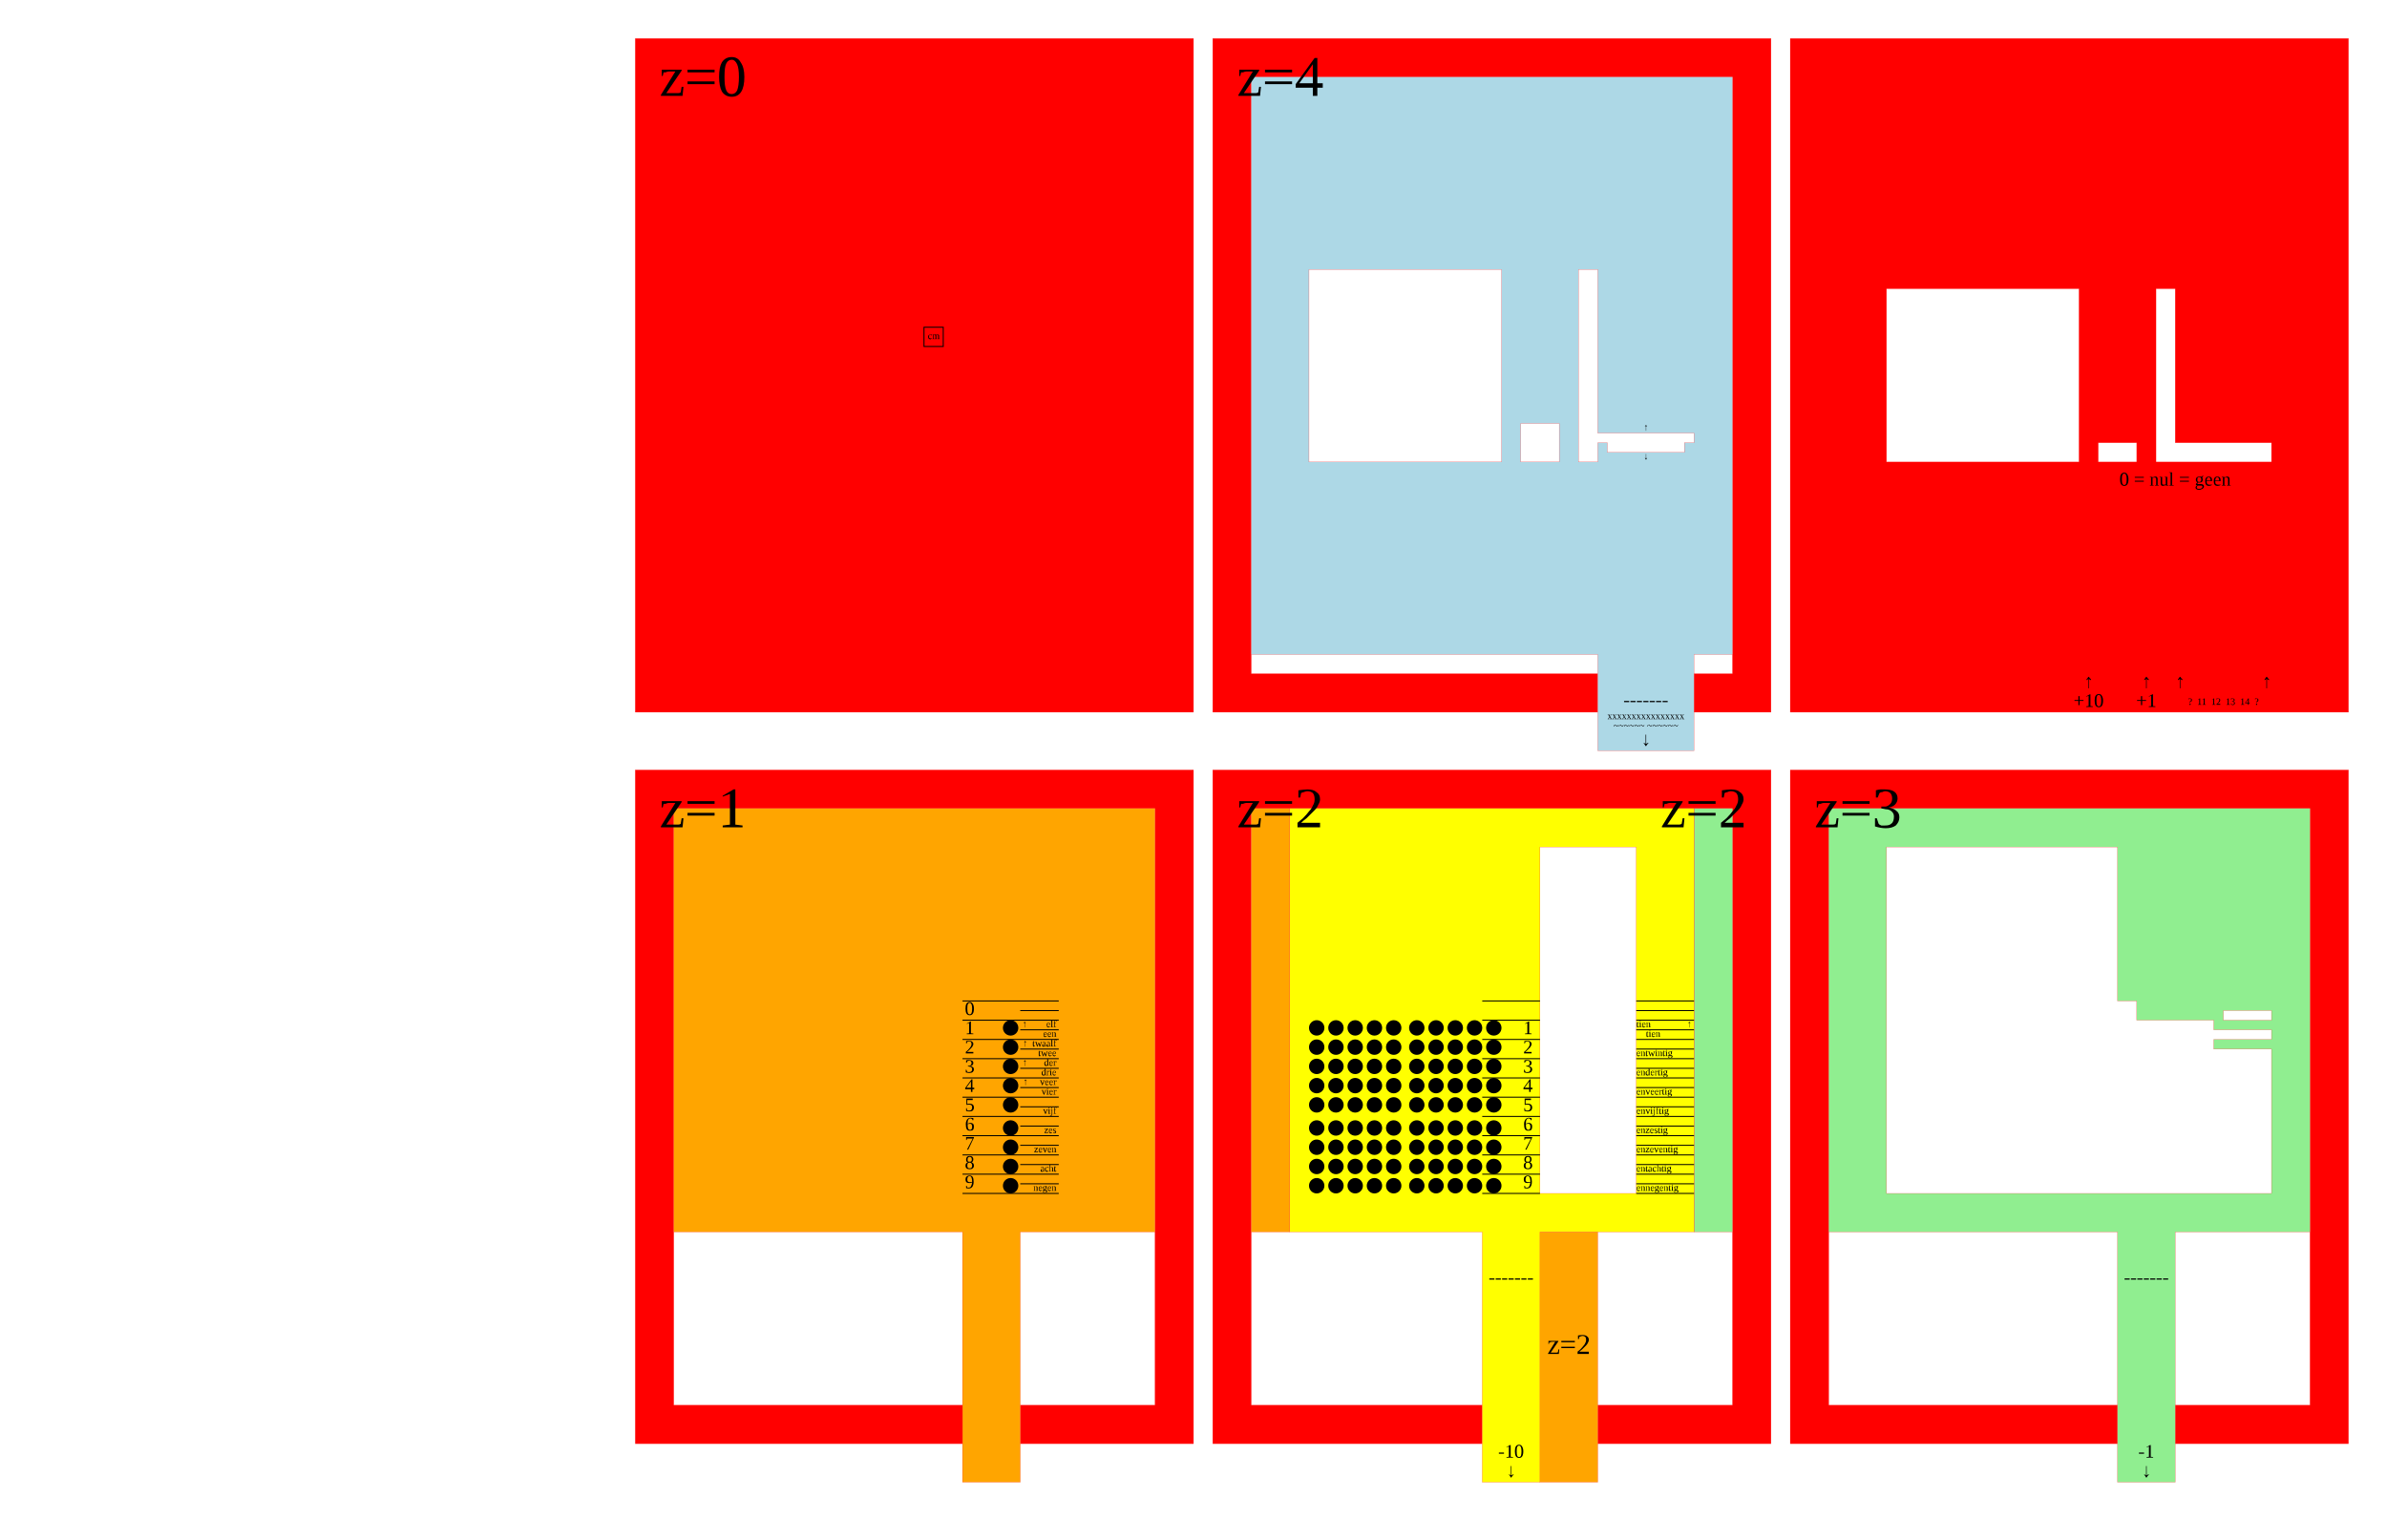
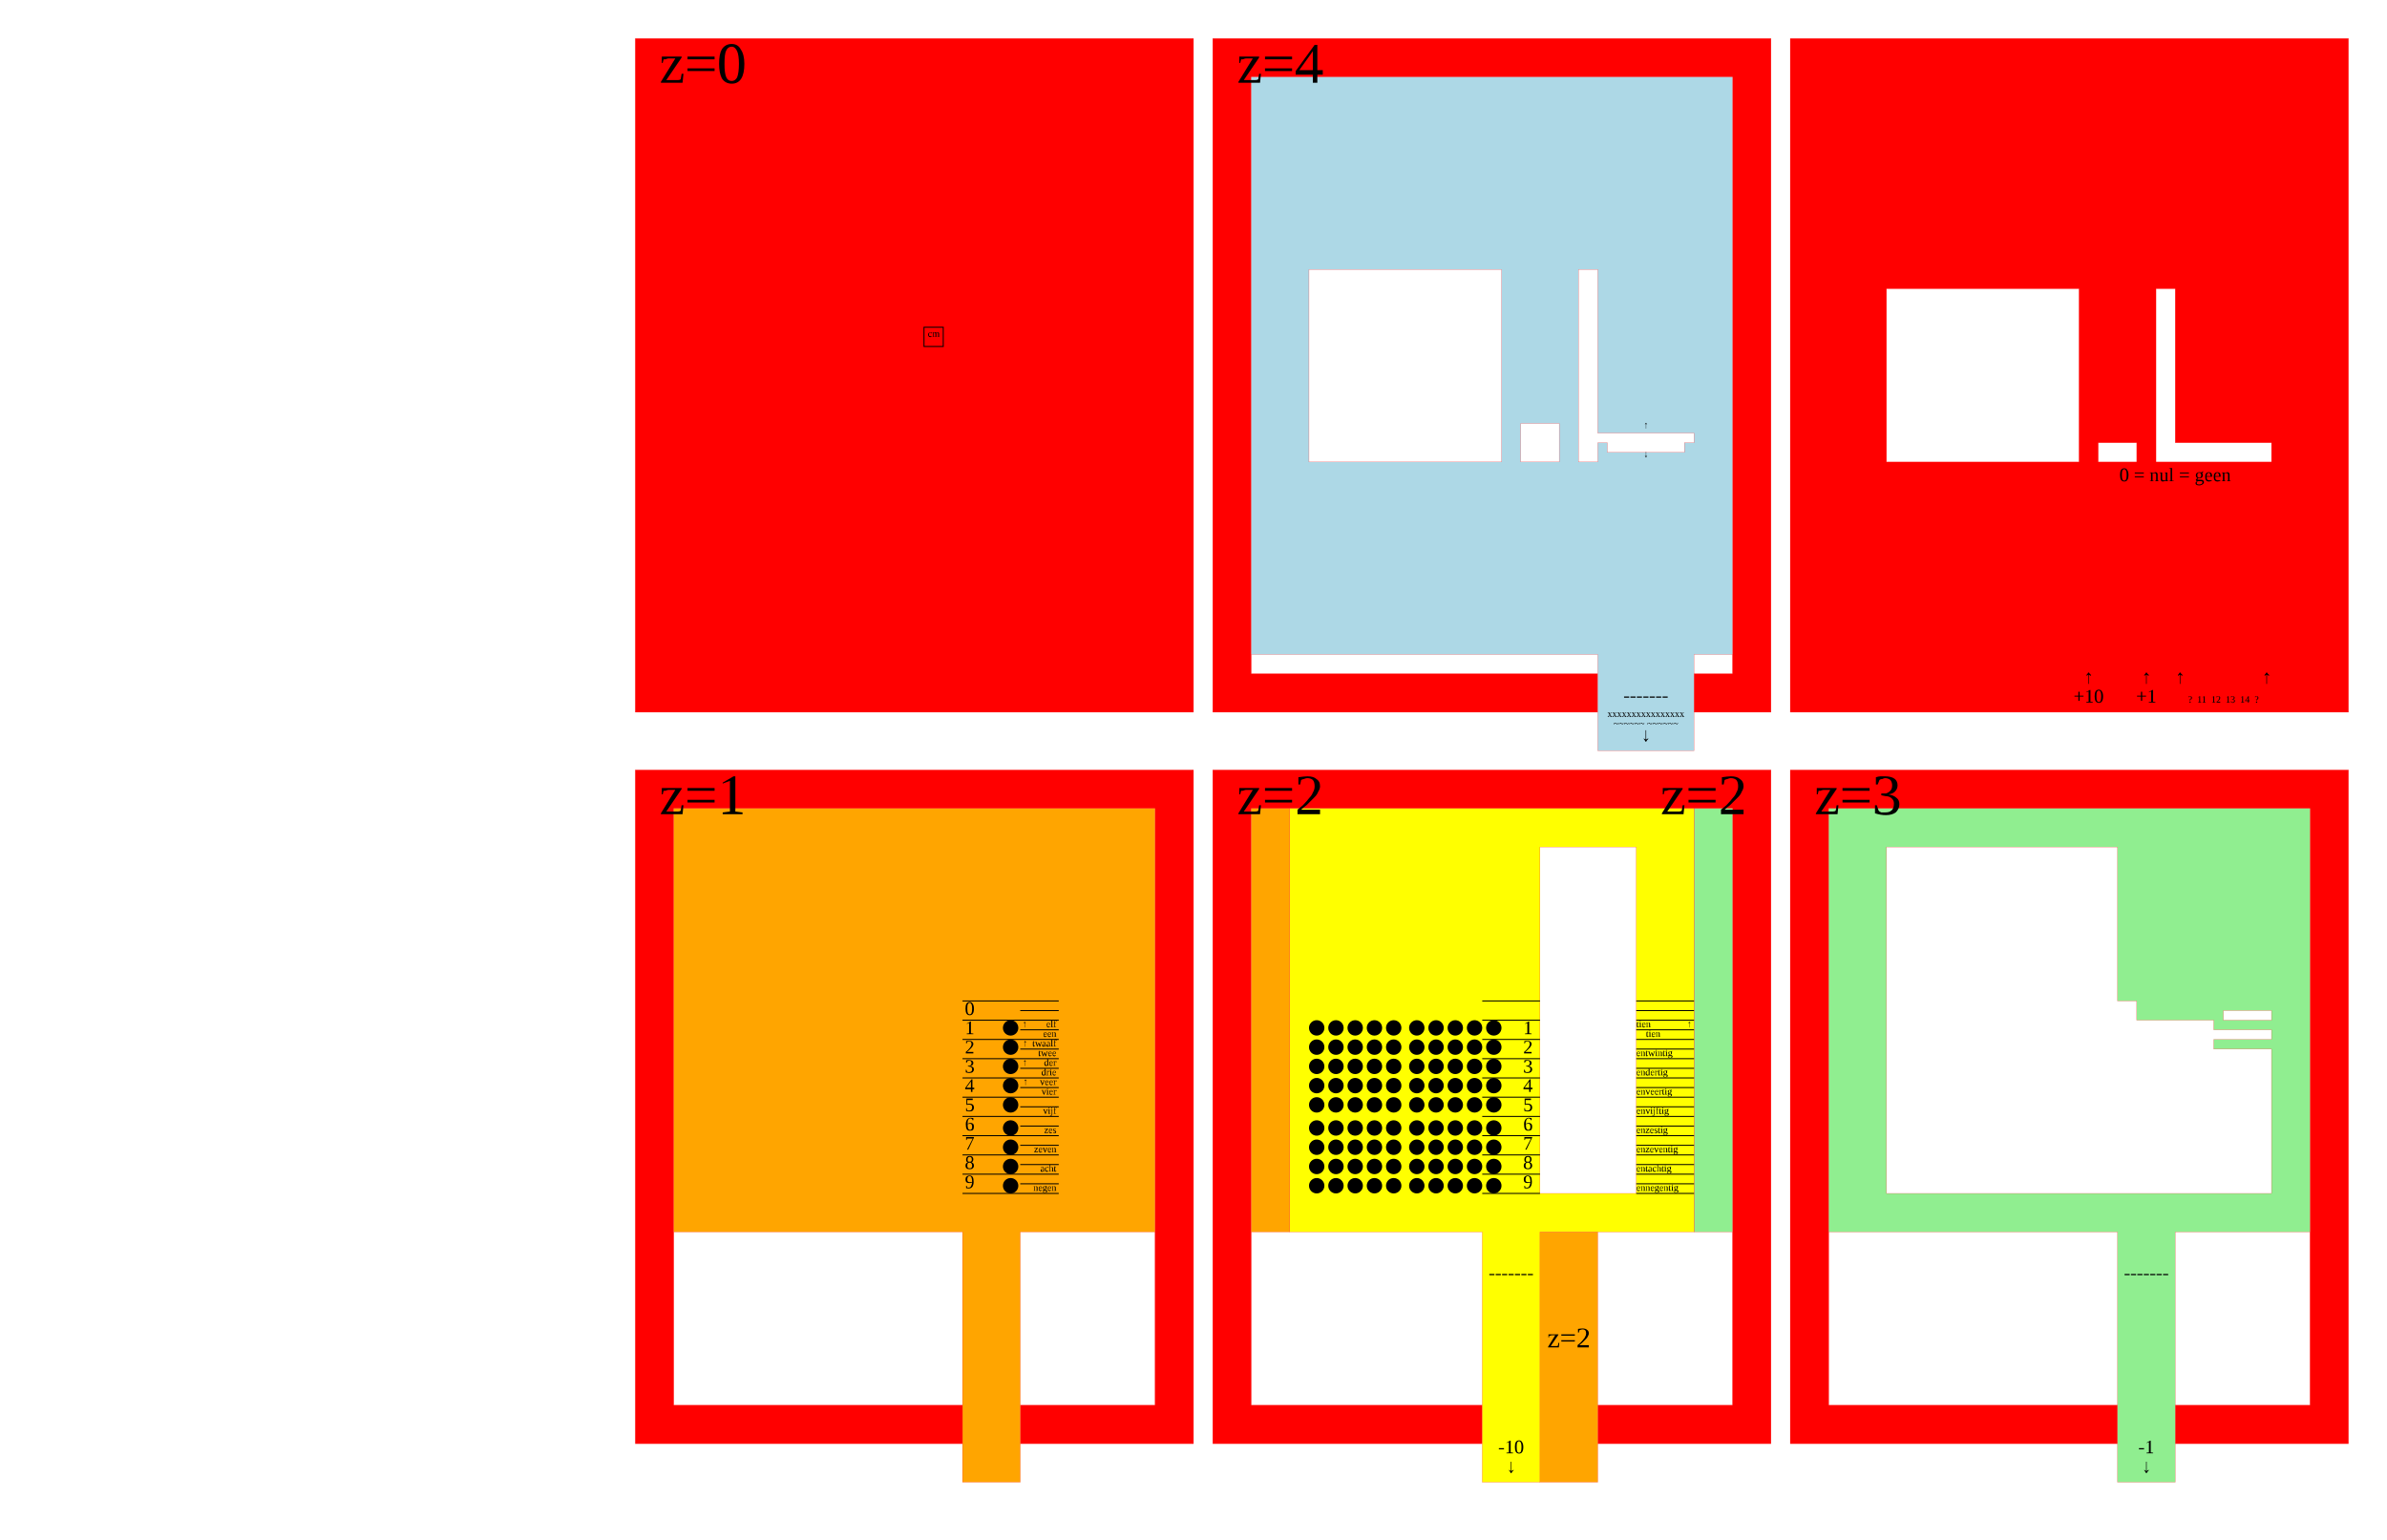
<svg xmlns="http://www.w3.org/2000/svg" xmlns:xlink="http://www.w3.org/1999/xlink" viewBox="-33 -2 124 80" width="124cm" height="80cm" preserveAspectRatio="xMidYMid meet">
  <style type="text/css">
		rect,path{
			stroke:red;
   		    stroke-width: 0.01;
			fill-rule: nonzero;
			fill-opacity:1;
		}
		rect.draw,path.draw{
			stroke:black;
			stroke-width: 0.05;
			fill:none;
		}
- 		text,tspan{
+ 		tspan{
			dominant-baseline:middle;
		}
		.digit,.annotation{
			font-size:1px;
			text-anchor:middle; 
		}
		.invisible{
			visibility:hidden;
		}
		.chars{
			font-size:0.5px;
		}
	</style>
  <defs>
    <text id="OneNine" class="digit">
      <tspan x="0" dy="1">1</tspan>
      <tspan x="0" dy="1">2</tspan>
      <tspan x="0" dy="1">3</tspan>
      <tspan x="0" dy="1">4</tspan>
      <tspan x="0" dy="1">5</tspan>
      <tspan x="0" dy="1">6</tspan>
      <tspan x="0" dy="1">7</tspan>
      <tspan x="0" dy="1">8</tspan>
      <tspan x="0" dy="1">9</tspan>
      <tspan x="0" dy="1" xml:space="preserve"> </tspan>
    </text>
    <g id="col_emoji" transform="translate(0,-1)">
      <g transform="translate(0,-0.1)">
        <circle r="0.4" cy="1" />
        <circle r="0.4" cy="2" />
        <circle r="0.4" cy="3" />
        <circle r="0.4" cy="4" />
        <circle r="0.4" cy="5" />
      </g>
      <g transform="translate(0,+0.1)">
        <circle r="0.4" cy="6" />
        <circle r="0.4" cy="7" />
        <circle r="0.4" cy="8" />
        <circle r="0.4" cy="9" />
      </g>
    </g>
    <g id="col5_emoji">
      <use x="0" xlink:href="#col_emoji" />
      <use x="1" xlink:href="#col_emoji" />
      <use x="2" xlink:href="#col_emoji" />
      <use x="3" xlink:href="#col_emoji" />
      <use x="4" xlink:href="#col_emoji" />
    </g>
    <g id="z0">
      <rect width="29" height="35" fill="red" />
      <g transform="translate(15,15)">
        <rect class="draw" width="1" height="1" />
        <text class="chars" x="0.2" y="0.5">cm</text>
      </g>
      <g transform="translate(3.5,2.3)scale(3)">
        <text class="annotation">z=0</text>
      </g>
    </g>
    <g id="z1">
      <path fill="red" d="M0,0 h29 v35 h-9 v-2 h7 v-31 h-25 v31 h15 v2 h-17 z" />
      <g transform="translate(2,2)translate(0,9)">
        <g id="shift_ones_bottom" transform="translate(0,-9)">
          <path fill="orange" d="M0,0 h25 v22 h-7 v13 h-3 v-13 h-15 z" />
          <g transform="translate(15,10)">
            <g transform="translate(0.5,0.5)">
              <use xlink:href="#OneNine" />
              <text class="digit">
                <tspan>0</tspan>
                <tspan x="0" dy="1" xml:space="preserve"> </tspan>
              </text>
              <use x="2" y="1" xlink:href="#col_emoji" />
            </g>
            <g transform="translate(5,-0.25)">
              <text class="chars" text-anchor="end">
                <tspan x="0" dy="1.5" xml:space="preserve">↑        elf</tspan>
                <tspan x="0" dy="0.5">een</tspan>
                <tspan x="0" dy="0.5" xml:space="preserve">↑  twaalf</tspan>
                <tspan x="0" dy="0.5">twee</tspan>
                <tspan x="0" dy="0.5" xml:space="preserve">↑       der</tspan>
                <tspan x="0" dy="0.5">drie</tspan>
                <tspan x="0" dy="0.5" xml:space="preserve">↑     veer</tspan>
                <tspan x="0" dy="0.5">vier</tspan>
                <tspan x="0" dy="1">vijf</tspan>
                <tspan x="0" dy="1">zes</tspan>
                <tspan x="0" dy="1">zeven</tspan>
                <tspan x="0" dy="1">acht</tspan>
                <tspan x="0" dy="1">negen</tspan>
                <tspan x="0" dy="0.5" xml:space="preserve"> </tspan>
              </text>
              <path class="draw" d="M-5,0.25 h5 m-5,1 h5 m-5,1 h5 m-5,1 h5 m-5,1 h5 m-5,1 h5 m-5,1 h5 m-5,1 h5 m-5,1 h5 m-5,1 h5 m-5,1 h5 m-5,1" />
              <path class="draw" d="M-2,0.75 h2 m-2,1 h2 m-2,1 h2 m-2,1 h2 m-2,1 h2 m-2,1 h2 m-2,1 h2 m-2,1 h2 m-2,1 h2 m-2,1 h2 m-2,1" />
            </g>
          </g>
        </g>
      </g>
      <g transform="translate(3.5,2.3)scale(3)">
        <text class="annotation">z=1</text>
      </g>
    </g>
    <g id="z2">
      <path fill="red" d="M0,0 h29 v35 h-9 v-2 h7 v-31 h-25 v31 h12 v2 h-14 z" />
      <g transform="translate(0,9)">
        <rect id="shift_ones_middle" x="17" y="24" width="3" height="13" fill="orange" transform="translate(0,-9)" />
      </g>
      <g transform="translate(2,2)">
        <rect fill="orange" width="2" height="22" />
        <rect fill="lightgreen" x="23" width="2" height="22" />
        <g transform="translate(0,9)">
          <g id="shift_tens" transform="translate(0,-9)">
            <path fill="yellow" d="M  2,9 v-9 h21 v9 v13 h-8 v13 h-3 v-13 h-10 z             M15,2 v18 h5 v-18 z" />
            <g transform="translate(14,10)">
              <g transform="translate(0.5,0.5)">
                <g transform="translate(-11,1)">
                  <use x="-0.1" xlink:href="#col5_emoji" />
                  <g transform="translate(5,0)">
                    <use x="+0.1" xlink:href="#col5_emoji" />
                  </g>
                </g>
                <use xlink:href="#OneNine" />
              </g>
              <g transform="translate(6,-0.25)">
                <text class="chars" text-anchor="start">
                  <tspan x="0" dy="1.5" xml:space="preserve">tien               ↑</tspan>
                  <tspan x="0" dy="0.5" xml:space="preserve">    tien</tspan>
                  <tspan x="0" dy="1">entwintig</tspan>
                  <tspan x="0" dy="1">endertig</tspan>
                  <tspan x="0" dy="1">enveertig</tspan>
                  <tspan x="0" dy="1">envijftig</tspan>
                  <tspan x="0" dy="1">enzestig</tspan>
                  <tspan x="0" dy="1">enzeventig</tspan>
                  <tspan x="0" dy="1">entachtig</tspan>
                  <tspan x="0" dy="1">ennegentig</tspan>
                </text>
                <path class="draw" d="M-8,0.25 h3 m5,0 h3 m-11,1 h3 m5,0 h3 m-11,1 h3 m5,0 h3 m-11,1 h3 m5,0 h3 m-11,1 h3 m5,0 h3 m-11,1 h3 m5,0 h3 m-11,1 h3 m5,0 h3 m-11,1 h3 m5,0 h3 m-11,1 h3 m5,0 h3 m-11,1 h3 m5,0 h3 m-11,1 h3 m5,0 h3 m-11,1" />
                <path class="draw" d="M0,0.75 h3 m-3,1 h3 m-3,1 h3 m-3,1 h3 m-3,1 h3 m-3,1 h3 m-3,1 h3 m-3,1 h3 m-3,1 h3 m-3,1 h3 m-3,1" />
              </g>
            </g>
            <g class="digit" transform="translate(13.5,34.5)">
              <text y="-10.05">-------</text>
              <text pointer-events="none" y="-1">-10</text>
              <text pointer-events="none">↓</text>
            </g>
          </g>
        </g>
      </g>
      <g transform="translate(3.5,2.3)scale(3)">
        <text class="annotation">z=2</text>
      </g>
      <g transform="translate(25.5,2.3)scale(3)">
        <text class="annotation">z=2</text>
      </g>
      <g transform="translate(18.5,30)scale(1.5)">
        <text class="annotation">z=2</text>
      </g>
    </g>
    <g id="z3">
      <path fill="red" d="M0,0 h29 v35 h-9 v-2 h7 v-31 h-25 v31 h15 v2 h-17 z" />
      <g id="shift_ones_top" transform="translate(0,-9)">
        <g transform="translate(2,2)">
          <path fill="lightgreen" d="M0,9 v22 h15 v13 h3 v-13 h7 v-22 z      M3,29 v-18 h12 v8 h1 v1 h4 v0.5 h3 v0.5 h-3 v0.5 h3 v7.5 z      M20.5,20 v-0.5 h2.5 v0.5 z" />
          <g class="digit" transform="translate(16.5,43.5)">
            <text y="-10.05">-------</text>
            <text pointer-events="none" y="-1">-1</text>
            <text pointer-events="none">↓</text>
          </g>
        </g>
      </g>
      <g transform="translate(3.5,2.3)scale(3)">
        <text class="annotation">z=3</text>
      </g>
    </g>
    <g id="z4">
      <path fill="red" d="M0,0 h29 v35 h-4 v-2 h2 v-31 h-25 v31 h18 v2 h-20 z" />
      <g transform="translate(2,2)">
        <g transform="translate(0,0.5)">
          <g id="shift_mask" transform="translate(0,-0.5)">
            <path fill="lightblue" d="M0,0 h25 v30 h-2 v5 h-5 v-5 h-18 z       M3,10 v10 h10 v-10 z       M14,18 v2 h2 v-2 z       M17,10 v10 h1 v-1 h0.5 v0.5 h4 v-0.5 h0.5 v-0.5 h-5 v-8.5 z" />
            <g text-anchor="middle" transform="translate(20.5,19)" class="chars">
              <text y="-0.75" xml:space="preserve">↑</text>
              <text y="0.75" xml:space="preserve">↓</text>
              <g transform="translate(0,15.75)">
                <text y="-2.3" xml:space="preserve" class="digit">-------</text>
                <text y="-1.5" pointer-events="none">xxxxxxxxxxxxxxxx</text>
                <text y="-1" pointer-events="none">~~~~~~ ~~~~~~</text>
                <text pointer-events="none" class="digit" y="-0.25">↓</text>
              </g>
            </g>
          </g>
        </g>
      </g>
      <g transform="translate(3.5,2.3)scale(3)">
        <text class="annotation">z=4</text>
      </g>
    </g>
    <g id="z5">
      <path fill="red" d="M0,0 h29 v35 h-29 z    M5,13 v9 h10 v-9 z      M16,21 v1 h2 v-1 z    M19,13 v9 h6 v-1 h-5 v-8 z" />
      <text class="digit" x="20" y="23">0 = nul = geen</text>
      <text x="15.5" y="33.5" class="digit">↑</text>
      <text x="15.5" y="34.5" class="digit">+10</text>
      <text x="18.5" y="33.5" class="digit">↑</text>
      <text x="18.5" y="34.5" class="digit">+1</text>
      <text x="22.5" y="33.5" class="digit" xml:space="preserve">↑                ↑</text>
      <text x="22.5" y="34.5" class="chars" text-anchor="middle" xml:space="preserve">?  11  12  13  14  ?</text>
    </g>
  </defs>
  <g id="stacked" transform="translate(-31,15)" visibility="hidden">
    <use xlink:href="#z0" />
    <use xlink:href="#z1" />
    <use xlink:href="#z2" />
    <use xlink:href="#z3" />
    <use xlink:href="#z4" />
    <use xlink:href="#z5" />
  </g>
  <g id="spread" visibility="visible">
    <use xlink:href="#z0" />
    <use xlink:href="#z4" x="30" />
    <use xlink:href="#z5" x="60" />
    <g transform="translate(0,38)">
      <use xlink:href="#z1" />
      <use xlink:href="#z2" x="30" />
      <use xlink:href="#z3" x="60" />
    </g>
  </g>
</svg>
